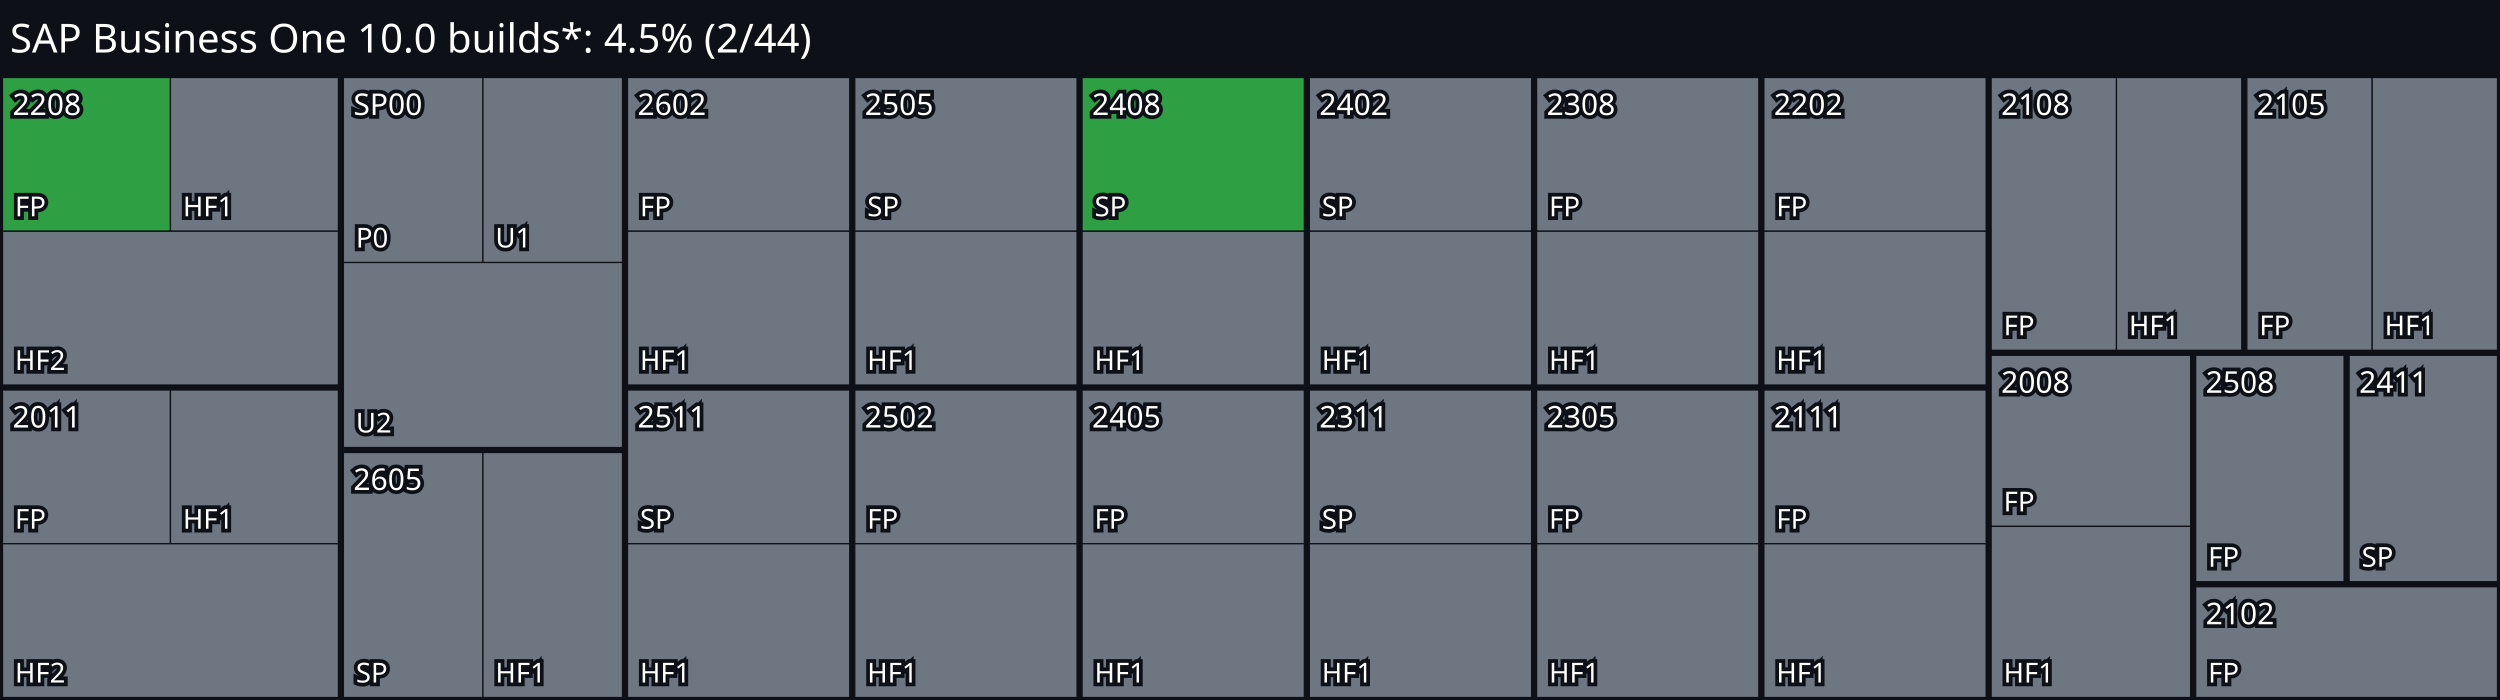
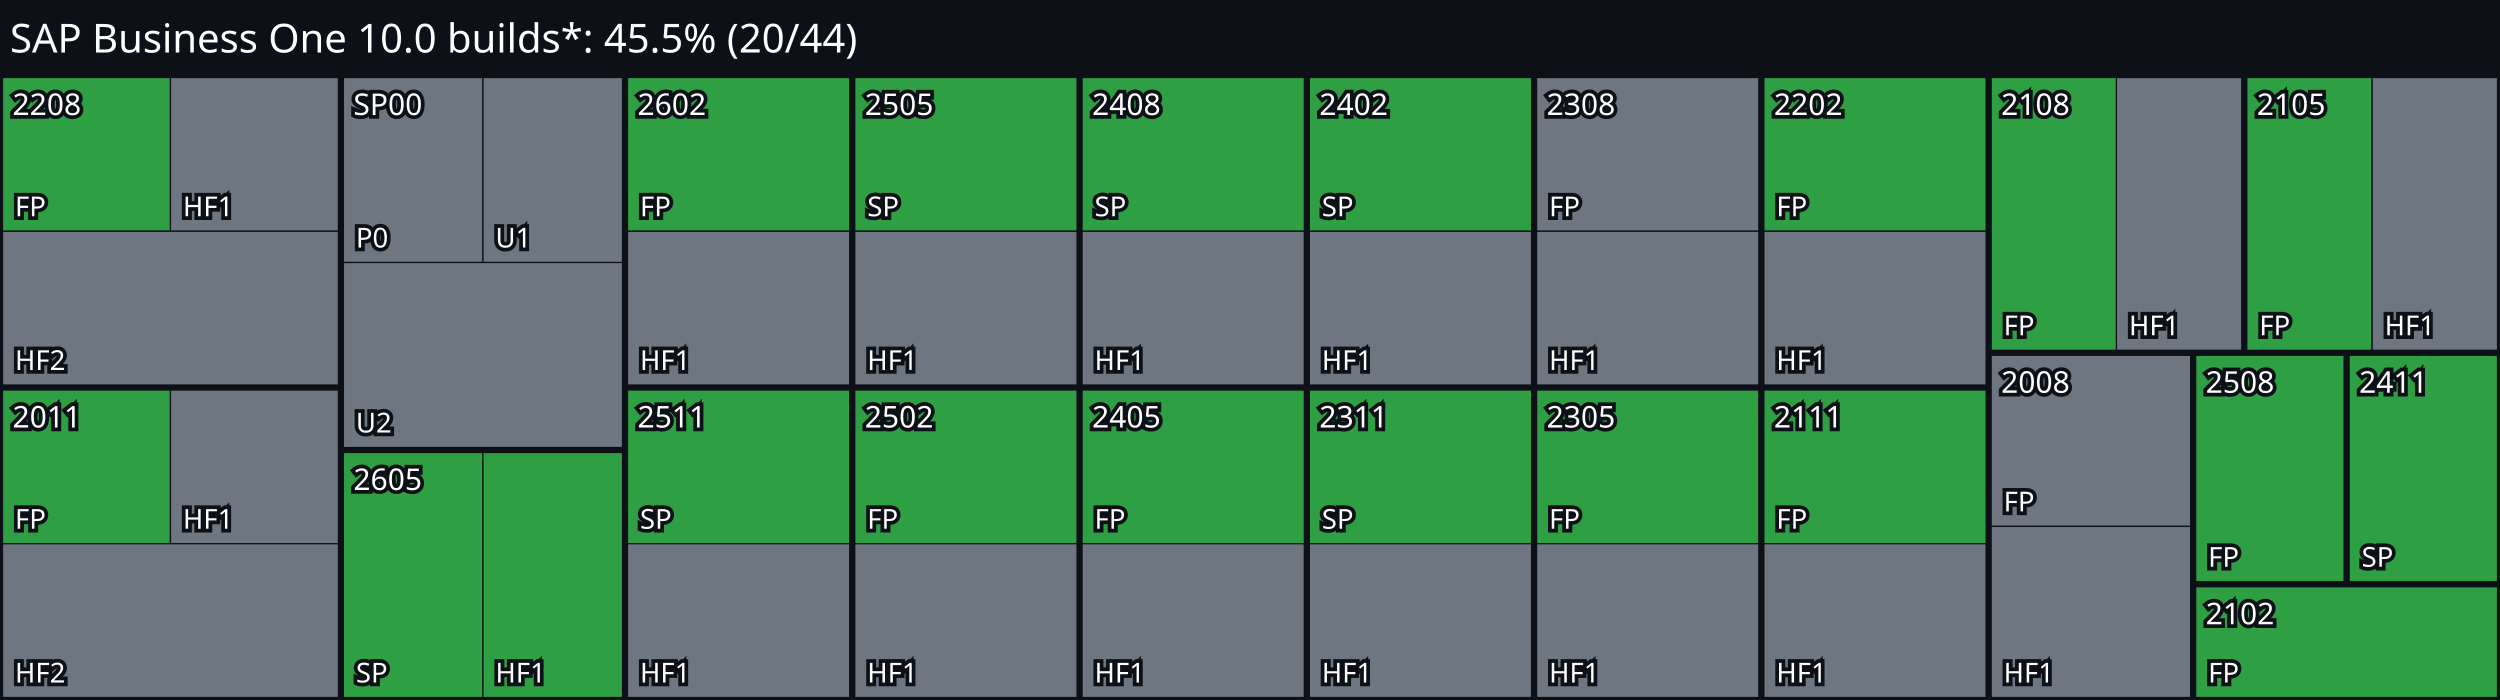
<svg xmlns="http://www.w3.org/2000/svg" viewBox="0 0 1000 280" width="1000" height="280">
  <rect x="0.00" y="0.00" width="1000.00" height="280.00" fill="#0d1117" stroke="#0d1117" stroke-width="0" />
-   <text x="4.00" y="21.00" font-family="sans-serif" font-size="16" fill="#ffffff" stroke="#0d1117" stroke-width="3" paint-order="stroke">SAP Business One 10.0 builds*: 4.5% (2/44)</text>
+   <text x="4.00" y="21.00" font-family="sans-serif" font-size="16" fill="#ffffff" stroke="#0d1117" stroke-width="3" paint-order="stroke">SAP Business One 10.0 builds*: 45.5% (20/44)</text>
  <g>
    <rect x="1.00" y="31.00" width="67.18" height="61.50" fill="#2ea043" stroke="#0d1117" stroke-width="0.5" />
    <text x="6.00" y="86.50" font-family="sans-serif" font-size="11" fill="#ffffff" stroke="#0d1117" stroke-width="3" paint-order="stroke">FP</text>
    <rect x="68.18" y="31.00" width="67.18" height="61.50" fill="#6e7681" stroke="#0d1117" stroke-width="0.5" />
    <text x="73.18" y="86.50" font-family="sans-serif" font-size="11" fill="#ffffff" stroke="#0d1117" stroke-width="3" paint-order="stroke">HF1</text>
    <rect x="1.00" y="92.50" width="134.36" height="61.50" fill="#6e7681" stroke="#0d1117" stroke-width="0.5" />
    <text x="6.00" y="148.00" font-family="sans-serif" font-size="11" fill="#ffffff" stroke="#0d1117" stroke-width="3" paint-order="stroke">HF2</text>
    <rect x="0.00" y="30.00" width="136.36" height="125.00" fill="none" stroke="#0d1117" stroke-width="2" />
    <text x="5.00" y="46.00" font-family="sans-serif" font-size="12" fill="#ffffff" stroke="#0d1117" stroke-width="3" paint-order="stroke">2208</text>
  </g>
  <g>
-     <rect x="1.00" y="156.00" width="67.18" height="61.50" fill="#6e7681" stroke="#0d1117" stroke-width="0.5" />
+     <rect x="1.00" y="156.00" width="67.18" height="61.50" fill="#2ea043" stroke="#0d1117" stroke-width="0.5" />
    <text x="6.00" y="211.50" font-family="sans-serif" font-size="11" fill="#ffffff" stroke="#0d1117" stroke-width="3" paint-order="stroke">FP</text>
    <rect x="68.18" y="156.00" width="67.18" height="61.50" fill="#6e7681" stroke="#0d1117" stroke-width="0.5" />
    <text x="73.18" y="211.50" font-family="sans-serif" font-size="11" fill="#ffffff" stroke="#0d1117" stroke-width="3" paint-order="stroke">HF1</text>
    <rect x="1.00" y="217.50" width="134.36" height="61.50" fill="#6e7681" stroke="#0d1117" stroke-width="0.5" />
    <text x="6.00" y="273.00" font-family="sans-serif" font-size="11" fill="#ffffff" stroke="#0d1117" stroke-width="3" paint-order="stroke">HF2</text>
    <rect x="0.00" y="155.00" width="136.36" height="125.00" fill="none" stroke="#0d1117" stroke-width="2" />
    <text x="5.00" y="171.00" font-family="sans-serif" font-size="12" fill="#ffffff" stroke="#0d1117" stroke-width="3" paint-order="stroke">2011</text>
  </g>
  <g>
    <rect x="137.36" y="31.00" width="55.82" height="74.00" fill="#6e7681" stroke="#0d1117" stroke-width="0.5" />
    <text x="142.36" y="99.00" font-family="sans-serif" font-size="11" fill="#ffffff" stroke="#0d1117" stroke-width="3" paint-order="stroke">P0</text>
    <rect x="193.18" y="31.00" width="55.82" height="74.00" fill="#6e7681" stroke="#0d1117" stroke-width="0.5" />
    <text x="198.18" y="99.00" font-family="sans-serif" font-size="11" fill="#ffffff" stroke="#0d1117" stroke-width="3" paint-order="stroke">U1</text>
    <rect x="137.36" y="105.00" width="111.64" height="74.00" fill="#6e7681" stroke="#0d1117" stroke-width="0.5" />
    <text x="142.36" y="173.00" font-family="sans-serif" font-size="11" fill="#ffffff" stroke="#0d1117" stroke-width="3" paint-order="stroke">U2</text>
    <rect x="136.36" y="30.00" width="113.64" height="150.00" fill="none" stroke="#0d1117" stroke-width="2" />
    <text x="141.36" y="46.00" font-family="sans-serif" font-size="12" fill="#ffffff" stroke="#0d1117" stroke-width="3" paint-order="stroke">SP00</text>
  </g>
  <g>
-     <rect x="137.36" y="181.00" width="55.82" height="98.00" fill="#6e7681" stroke="#0d1117" stroke-width="0.5" />
+     <rect x="137.36" y="181.00" width="55.82" height="98.00" fill="#2ea043" stroke="#0d1117" stroke-width="0.5" />
    <text x="142.36" y="273.00" font-family="sans-serif" font-size="11" fill="#ffffff" stroke="#0d1117" stroke-width="3" paint-order="stroke">SP</text>
-     <rect x="193.18" y="181.00" width="55.82" height="98.00" fill="#6e7681" stroke="#0d1117" stroke-width="0.5" />
+     <rect x="193.18" y="181.00" width="55.82" height="98.00" fill="#2ea043" stroke="#0d1117" stroke-width="0.5" />
    <text x="198.18" y="273.00" font-family="sans-serif" font-size="11" fill="#ffffff" stroke="#0d1117" stroke-width="3" paint-order="stroke">HF1</text>
    <rect x="136.36" y="180.00" width="113.64" height="100.00" fill="none" stroke="#0d1117" stroke-width="2" />
    <text x="141.36" y="196.00" font-family="sans-serif" font-size="12" fill="#ffffff" stroke="#0d1117" stroke-width="3" paint-order="stroke">2605</text>
  </g>
  <g>
-     <rect x="251.00" y="31.00" width="88.91" height="61.50" fill="#6e7681" stroke="#0d1117" stroke-width="0.5" />
+     <rect x="251.00" y="31.00" width="88.91" height="61.50" fill="#2ea043" stroke="#0d1117" stroke-width="0.5" />
    <text x="256.00" y="86.50" font-family="sans-serif" font-size="11" fill="#ffffff" stroke="#0d1117" stroke-width="3" paint-order="stroke">FP</text>
    <rect x="251.00" y="92.50" width="88.91" height="61.50" fill="#6e7681" stroke="#0d1117" stroke-width="0.5" />
    <text x="256.00" y="148.00" font-family="sans-serif" font-size="11" fill="#ffffff" stroke="#0d1117" stroke-width="3" paint-order="stroke">HF1</text>
    <rect x="250.00" y="30.00" width="90.91" height="125.00" fill="none" stroke="#0d1117" stroke-width="2" />
    <text x="255.00" y="46.00" font-family="sans-serif" font-size="12" fill="#ffffff" stroke="#0d1117" stroke-width="3" paint-order="stroke">2602</text>
  </g>
  <g>
-     <rect x="251.00" y="156.00" width="88.91" height="61.50" fill="#6e7681" stroke="#0d1117" stroke-width="0.5" />
+     <rect x="251.00" y="156.00" width="88.91" height="61.50" fill="#2ea043" stroke="#0d1117" stroke-width="0.5" />
    <text x="256.00" y="211.50" font-family="sans-serif" font-size="11" fill="#ffffff" stroke="#0d1117" stroke-width="3" paint-order="stroke">SP</text>
    <rect x="251.00" y="217.50" width="88.91" height="61.50" fill="#6e7681" stroke="#0d1117" stroke-width="0.5" />
    <text x="256.00" y="273.00" font-family="sans-serif" font-size="11" fill="#ffffff" stroke="#0d1117" stroke-width="3" paint-order="stroke">HF1</text>
    <rect x="250.00" y="155.00" width="90.91" height="125.00" fill="none" stroke="#0d1117" stroke-width="2" />
    <text x="255.00" y="171.00" font-family="sans-serif" font-size="12" fill="#ffffff" stroke="#0d1117" stroke-width="3" paint-order="stroke">2511</text>
  </g>
  <g>
-     <rect x="341.91" y="31.00" width="88.91" height="61.50" fill="#6e7681" stroke="#0d1117" stroke-width="0.5" />
+     <rect x="341.91" y="31.00" width="88.91" height="61.50" fill="#2ea043" stroke="#0d1117" stroke-width="0.5" />
    <text x="346.91" y="86.50" font-family="sans-serif" font-size="11" fill="#ffffff" stroke="#0d1117" stroke-width="3" paint-order="stroke">SP</text>
    <rect x="341.91" y="92.50" width="88.91" height="61.50" fill="#6e7681" stroke="#0d1117" stroke-width="0.5" />
    <text x="346.91" y="148.00" font-family="sans-serif" font-size="11" fill="#ffffff" stroke="#0d1117" stroke-width="3" paint-order="stroke">HF1</text>
    <rect x="340.91" y="30.00" width="90.91" height="125.00" fill="none" stroke="#0d1117" stroke-width="2" />
    <text x="345.91" y="46.00" font-family="sans-serif" font-size="12" fill="#ffffff" stroke="#0d1117" stroke-width="3" paint-order="stroke">2505</text>
  </g>
  <g>
-     <rect x="341.91" y="156.00" width="88.91" height="61.50" fill="#6e7681" stroke="#0d1117" stroke-width="0.5" />
+     <rect x="341.91" y="156.00" width="88.91" height="61.50" fill="#2ea043" stroke="#0d1117" stroke-width="0.5" />
    <text x="346.91" y="211.50" font-family="sans-serif" font-size="11" fill="#ffffff" stroke="#0d1117" stroke-width="3" paint-order="stroke">FP</text>
    <rect x="341.91" y="217.50" width="88.91" height="61.50" fill="#6e7681" stroke="#0d1117" stroke-width="0.5" />
    <text x="346.91" y="273.00" font-family="sans-serif" font-size="11" fill="#ffffff" stroke="#0d1117" stroke-width="3" paint-order="stroke">HF1</text>
    <rect x="340.91" y="155.00" width="90.91" height="125.00" fill="none" stroke="#0d1117" stroke-width="2" />
    <text x="345.91" y="171.00" font-family="sans-serif" font-size="12" fill="#ffffff" stroke="#0d1117" stroke-width="3" paint-order="stroke">2502</text>
  </g>
  <g>
    <rect x="432.82" y="31.00" width="88.91" height="61.50" fill="#2ea043" stroke="#0d1117" stroke-width="0.5" />
    <text x="437.82" y="86.50" font-family="sans-serif" font-size="11" fill="#ffffff" stroke="#0d1117" stroke-width="3" paint-order="stroke">SP</text>
    <rect x="432.82" y="92.50" width="88.91" height="61.50" fill="#6e7681" stroke="#0d1117" stroke-width="0.5" />
    <text x="437.82" y="148.00" font-family="sans-serif" font-size="11" fill="#ffffff" stroke="#0d1117" stroke-width="3" paint-order="stroke">HF1</text>
    <rect x="431.82" y="30.00" width="90.91" height="125.00" fill="none" stroke="#0d1117" stroke-width="2" />
    <text x="436.82" y="46.00" font-family="sans-serif" font-size="12" fill="#ffffff" stroke="#0d1117" stroke-width="3" paint-order="stroke">2408</text>
  </g>
  <g>
-     <rect x="432.82" y="156.00" width="88.91" height="61.50" fill="#6e7681" stroke="#0d1117" stroke-width="0.5" />
+     <rect x="432.82" y="156.00" width="88.91" height="61.50" fill="#2ea043" stroke="#0d1117" stroke-width="0.5" />
    <text x="437.82" y="211.50" font-family="sans-serif" font-size="11" fill="#ffffff" stroke="#0d1117" stroke-width="3" paint-order="stroke">FP</text>
    <rect x="432.82" y="217.50" width="88.91" height="61.50" fill="#6e7681" stroke="#0d1117" stroke-width="0.5" />
    <text x="437.82" y="273.00" font-family="sans-serif" font-size="11" fill="#ffffff" stroke="#0d1117" stroke-width="3" paint-order="stroke">HF1</text>
    <rect x="431.82" y="155.00" width="90.91" height="125.00" fill="none" stroke="#0d1117" stroke-width="2" />
    <text x="436.82" y="171.00" font-family="sans-serif" font-size="12" fill="#ffffff" stroke="#0d1117" stroke-width="3" paint-order="stroke">2405</text>
  </g>
  <g>
-     <rect x="523.73" y="31.00" width="88.91" height="61.50" fill="#6e7681" stroke="#0d1117" stroke-width="0.5" />
+     <rect x="523.73" y="31.00" width="88.91" height="61.50" fill="#2ea043" stroke="#0d1117" stroke-width="0.5" />
    <text x="528.73" y="86.50" font-family="sans-serif" font-size="11" fill="#ffffff" stroke="#0d1117" stroke-width="3" paint-order="stroke">SP</text>
    <rect x="523.73" y="92.50" width="88.91" height="61.50" fill="#6e7681" stroke="#0d1117" stroke-width="0.5" />
    <text x="528.73" y="148.00" font-family="sans-serif" font-size="11" fill="#ffffff" stroke="#0d1117" stroke-width="3" paint-order="stroke">HF1</text>
    <rect x="522.73" y="30.00" width="90.91" height="125.00" fill="none" stroke="#0d1117" stroke-width="2" />
    <text x="527.73" y="46.00" font-family="sans-serif" font-size="12" fill="#ffffff" stroke="#0d1117" stroke-width="3" paint-order="stroke">2402</text>
  </g>
  <g>
-     <rect x="523.73" y="156.00" width="88.91" height="61.50" fill="#6e7681" stroke="#0d1117" stroke-width="0.5" />
+     <rect x="523.73" y="156.00" width="88.91" height="61.50" fill="#2ea043" stroke="#0d1117" stroke-width="0.5" />
    <text x="528.73" y="211.50" font-family="sans-serif" font-size="11" fill="#ffffff" stroke="#0d1117" stroke-width="3" paint-order="stroke">SP</text>
    <rect x="523.73" y="217.50" width="88.91" height="61.50" fill="#6e7681" stroke="#0d1117" stroke-width="0.5" />
    <text x="528.73" y="273.00" font-family="sans-serif" font-size="11" fill="#ffffff" stroke="#0d1117" stroke-width="3" paint-order="stroke">HF1</text>
    <rect x="522.73" y="155.00" width="90.91" height="125.00" fill="none" stroke="#0d1117" stroke-width="2" />
    <text x="527.73" y="171.00" font-family="sans-serif" font-size="12" fill="#ffffff" stroke="#0d1117" stroke-width="3" paint-order="stroke">2311</text>
  </g>
  <g>
    <rect x="614.64" y="31.00" width="88.91" height="61.50" fill="#6e7681" stroke="#0d1117" stroke-width="0.5" />
    <text x="619.64" y="86.50" font-family="sans-serif" font-size="11" fill="#ffffff" stroke="#0d1117" stroke-width="3" paint-order="stroke">FP</text>
    <rect x="614.64" y="92.50" width="88.91" height="61.50" fill="#6e7681" stroke="#0d1117" stroke-width="0.5" />
    <text x="619.64" y="148.00" font-family="sans-serif" font-size="11" fill="#ffffff" stroke="#0d1117" stroke-width="3" paint-order="stroke">HF1</text>
    <rect x="613.64" y="30.00" width="90.91" height="125.00" fill="none" stroke="#0d1117" stroke-width="2" />
    <text x="618.64" y="46.00" font-family="sans-serif" font-size="12" fill="#ffffff" stroke="#0d1117" stroke-width="3" paint-order="stroke">2308</text>
  </g>
  <g>
-     <rect x="614.64" y="156.00" width="88.91" height="61.50" fill="#6e7681" stroke="#0d1117" stroke-width="0.5" />
+     <rect x="614.64" y="156.00" width="88.91" height="61.50" fill="#2ea043" stroke="#0d1117" stroke-width="0.5" />
    <text x="619.64" y="211.50" font-family="sans-serif" font-size="11" fill="#ffffff" stroke="#0d1117" stroke-width="3" paint-order="stroke">FP</text>
    <rect x="614.64" y="217.50" width="88.91" height="61.50" fill="#6e7681" stroke="#0d1117" stroke-width="0.5" />
    <text x="619.64" y="273.00" font-family="sans-serif" font-size="11" fill="#ffffff" stroke="#0d1117" stroke-width="3" paint-order="stroke">HF1</text>
    <rect x="613.64" y="155.00" width="90.91" height="125.00" fill="none" stroke="#0d1117" stroke-width="2" />
    <text x="618.64" y="171.00" font-family="sans-serif" font-size="12" fill="#ffffff" stroke="#0d1117" stroke-width="3" paint-order="stroke">2305</text>
  </g>
  <g>
-     <rect x="705.55" y="31.00" width="88.91" height="61.50" fill="#6e7681" stroke="#0d1117" stroke-width="0.5" />
+     <rect x="705.55" y="31.00" width="88.91" height="61.50" fill="#2ea043" stroke="#0d1117" stroke-width="0.5" />
    <text x="710.55" y="86.50" font-family="sans-serif" font-size="11" fill="#ffffff" stroke="#0d1117" stroke-width="3" paint-order="stroke">FP</text>
    <rect x="705.55" y="92.50" width="88.91" height="61.50" fill="#6e7681" stroke="#0d1117" stroke-width="0.5" />
    <text x="710.55" y="148.00" font-family="sans-serif" font-size="11" fill="#ffffff" stroke="#0d1117" stroke-width="3" paint-order="stroke">HF1</text>
    <rect x="704.55" y="30.00" width="90.91" height="125.00" fill="none" stroke="#0d1117" stroke-width="2" />
    <text x="709.55" y="46.00" font-family="sans-serif" font-size="12" fill="#ffffff" stroke="#0d1117" stroke-width="3" paint-order="stroke">2202</text>
  </g>
  <g>
-     <rect x="705.55" y="156.00" width="88.91" height="61.50" fill="#6e7681" stroke="#0d1117" stroke-width="0.5" />
+     <rect x="705.55" y="156.00" width="88.91" height="61.50" fill="#2ea043" stroke="#0d1117" stroke-width="0.5" />
    <text x="710.55" y="211.50" font-family="sans-serif" font-size="11" fill="#ffffff" stroke="#0d1117" stroke-width="3" paint-order="stroke">FP</text>
    <rect x="705.55" y="217.50" width="88.91" height="61.50" fill="#6e7681" stroke="#0d1117" stroke-width="0.5" />
    <text x="710.55" y="273.00" font-family="sans-serif" font-size="11" fill="#ffffff" stroke="#0d1117" stroke-width="3" paint-order="stroke">HF1</text>
    <rect x="704.55" y="155.00" width="90.91" height="125.00" fill="none" stroke="#0d1117" stroke-width="2" />
    <text x="709.55" y="171.00" font-family="sans-serif" font-size="12" fill="#ffffff" stroke="#0d1117" stroke-width="3" paint-order="stroke">2111</text>
  </g>
  <g>
-     <rect x="796.45" y="31.00" width="50.14" height="109.11" fill="#6e7681" stroke="#0d1117" stroke-width="0.5" />
+     <rect x="796.45" y="31.00" width="50.14" height="109.11" fill="#2ea043" stroke="#0d1117" stroke-width="0.5" />
    <text x="801.45" y="134.11" font-family="sans-serif" font-size="11" fill="#ffffff" stroke="#0d1117" stroke-width="3" paint-order="stroke">FP</text>
    <rect x="846.59" y="31.00" width="50.14" height="109.11" fill="#6e7681" stroke="#0d1117" stroke-width="0.5" />
    <text x="851.59" y="134.11" font-family="sans-serif" font-size="11" fill="#ffffff" stroke="#0d1117" stroke-width="3" paint-order="stroke">HF1</text>
    <rect x="795.45" y="30.00" width="102.27" height="111.11" fill="none" stroke="#0d1117" stroke-width="2" />
    <text x="800.45" y="46.00" font-family="sans-serif" font-size="12" fill="#ffffff" stroke="#0d1117" stroke-width="3" paint-order="stroke">2108</text>
  </g>
  <g>
-     <rect x="898.73" y="31.00" width="50.14" height="109.11" fill="#6e7681" stroke="#0d1117" stroke-width="0.5" />
+     <rect x="898.73" y="31.00" width="50.14" height="109.11" fill="#2ea043" stroke="#0d1117" stroke-width="0.5" />
    <text x="903.73" y="134.11" font-family="sans-serif" font-size="11" fill="#ffffff" stroke="#0d1117" stroke-width="3" paint-order="stroke">FP</text>
    <rect x="948.86" y="31.00" width="50.14" height="109.11" fill="#6e7681" stroke="#0d1117" stroke-width="0.5" />
    <text x="953.86" y="134.11" font-family="sans-serif" font-size="11" fill="#ffffff" stroke="#0d1117" stroke-width="3" paint-order="stroke">HF1</text>
    <rect x="897.73" y="30.00" width="102.27" height="111.11" fill="none" stroke="#0d1117" stroke-width="2" />
    <text x="902.73" y="46.00" font-family="sans-serif" font-size="12" fill="#ffffff" stroke="#0d1117" stroke-width="3" paint-order="stroke">2105</text>
  </g>
  <g>
    <rect x="796.45" y="142.11" width="79.82" height="68.44" fill="#6e7681" stroke="#0d1117" stroke-width="0.5" />
    <text x="801.45" y="204.56" font-family="sans-serif" font-size="11" fill="#ffffff" stroke="#0d1117" stroke-width="3" paint-order="stroke">FP</text>
    <rect x="796.45" y="210.56" width="79.82" height="68.44" fill="#6e7681" stroke="#0d1117" stroke-width="0.5" />
    <text x="801.45" y="273.00" font-family="sans-serif" font-size="11" fill="#ffffff" stroke="#0d1117" stroke-width="3" paint-order="stroke">HF1</text>
    <rect x="795.45" y="141.11" width="81.82" height="138.89" fill="none" stroke="#0d1117" stroke-width="2" />
    <text x="800.45" y="157.11" font-family="sans-serif" font-size="12" fill="#ffffff" stroke="#0d1117" stroke-width="3" paint-order="stroke">2008</text>
  </g>
  <g>
-     <rect x="878.27" y="142.11" width="59.36" height="90.59" fill="#6e7681" stroke="#0d1117" stroke-width="0.5" />
+     <rect x="878.27" y="142.11" width="59.36" height="90.59" fill="#2ea043" stroke="#0d1117" stroke-width="0.5" />
    <text x="883.27" y="226.70" font-family="sans-serif" font-size="11" fill="#ffffff" stroke="#0d1117" stroke-width="3" paint-order="stroke">FP</text>
    <rect x="877.27" y="141.11" width="61.36" height="92.59" fill="none" stroke="#0d1117" stroke-width="2" />
    <text x="882.27" y="157.11" font-family="sans-serif" font-size="12" fill="#ffffff" stroke="#0d1117" stroke-width="3" paint-order="stroke">2508</text>
  </g>
  <g>
-     <rect x="939.64" y="142.11" width="59.36" height="90.59" fill="#6e7681" stroke="#0d1117" stroke-width="0.5" />
+     <rect x="939.64" y="142.11" width="59.36" height="90.59" fill="#2ea043" stroke="#0d1117" stroke-width="0.5" />
    <text x="944.64" y="226.70" font-family="sans-serif" font-size="11" fill="#ffffff" stroke="#0d1117" stroke-width="3" paint-order="stroke">SP</text>
    <rect x="938.64" y="141.11" width="61.36" height="92.59" fill="none" stroke="#0d1117" stroke-width="2" />
    <text x="943.64" y="157.11" font-family="sans-serif" font-size="12" fill="#ffffff" stroke="#0d1117" stroke-width="3" paint-order="stroke">2411</text>
  </g>
  <g>
-     <rect x="878.27" y="234.70" width="120.73" height="44.30" fill="#6e7681" stroke="#0d1117" stroke-width="0.5" />
+     <rect x="878.27" y="234.70" width="120.73" height="44.30" fill="#2ea043" stroke="#0d1117" stroke-width="0.5" />
    <text x="883.27" y="273.00" font-family="sans-serif" font-size="11" fill="#ffffff" stroke="#0d1117" stroke-width="3" paint-order="stroke">FP</text>
    <rect x="877.27" y="233.70" width="122.73" height="46.30" fill="none" stroke="#0d1117" stroke-width="2" />
    <text x="882.27" y="249.70" font-family="sans-serif" font-size="12" fill="#ffffff" stroke="#0d1117" stroke-width="3" paint-order="stroke">2102</text>
  </g>
</svg>
